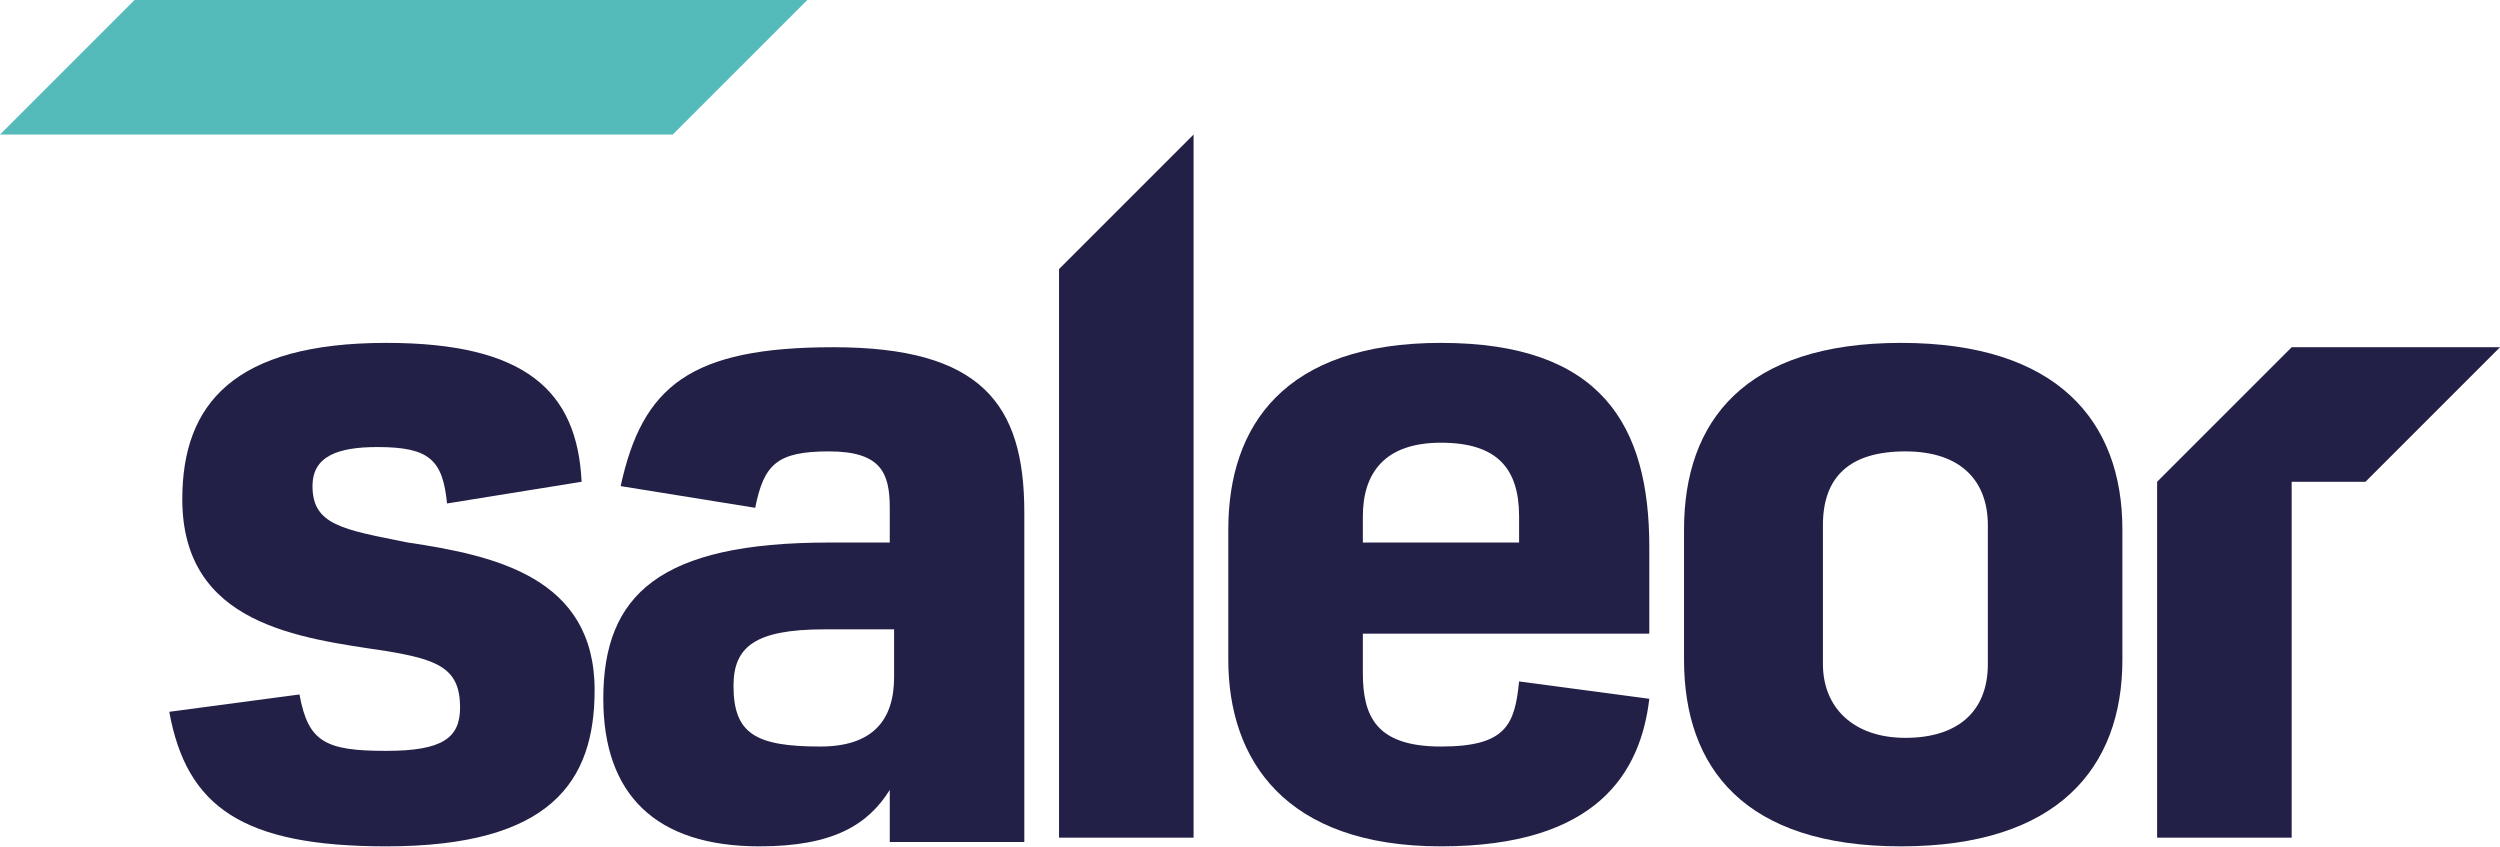
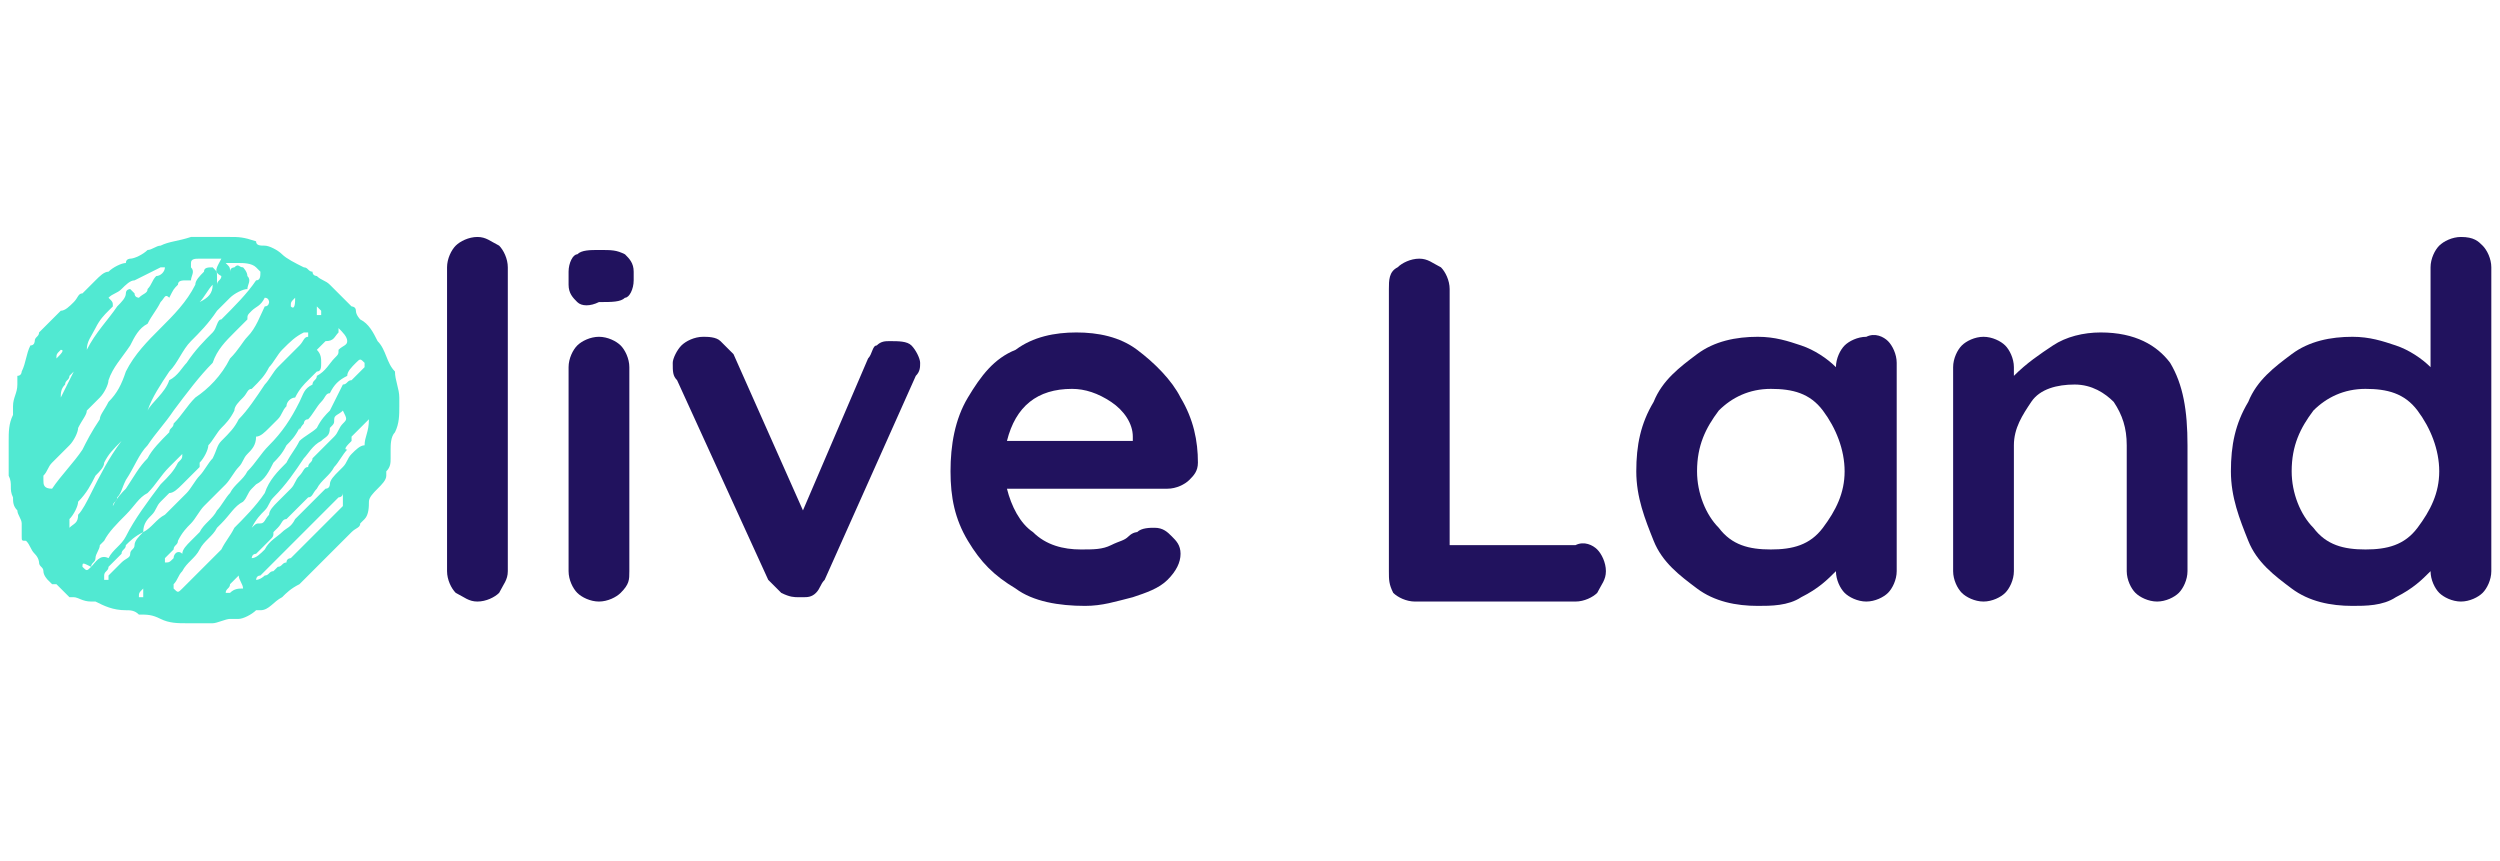
- <svg xmlns="http://www.w3.org/2000/svg" enable-background="new 20 0 57.6 19.5" viewBox="0 0 57.6 19.5">
-   <path d="m15.5 3.1h-15.5l3.1-3.1h15.5z" fill="#54baba" />
-   <g fill="#222046">
-     <path d="m8.9 19.5c3.8 0 4.8-1.5 4.8-3.6 0-2.6-2.3-3.1-4.3-3.4-1.5-.3-2.2-.4-2.2-1.3 0-.7.6-.9 1.5-.9 1.2 0 1.5.3 1.6 1.3l3.1-.5c-.1-2.1-1.3-3.2-4.5-3.2-3.5 0-4.7 1.4-4.7 3.6 0 2.9 2.7 3.2 4.7 3.5 1.2.2 1.7.4 1.7 1.3 0 .7-.4 1-1.7 1-1.4 0-1.8-.2-2-1.3l-3 .4c.4 2.2 1.7 3.1 5 3.1z" />
-     <path d="m17.5 19.5c1.7 0 2.5-.5 3-1.3v1.2h3.1v-7.6c0-2.5-1-3.8-4.4-3.8-3.3 0-4.4.9-4.9 3.2l3.1.5c.2-1 .5-1.3 1.7-1.3s1.4.5 1.4 1.3v.8h-1.4c-3.9 0-5.2 1.2-5.2 3.6 0 2.2 1.2 3.4 3.6 3.4zm1.4-2.3c-1.5 0-2-.3-2-1.4 0-.9.5-1.3 2.1-1.3h1.6v1.1c0 1-.5 1.6-1.7 1.6z" />
-     <path d="m24.4 19.3h3.1v-16.2l-3.1 3.1z" />
-     <path d="m33.2 19.5c3.6 0 4.6-1.7 4.8-3.4l-3-.4c-.1 1-.3 1.5-1.8 1.5s-1.8-.7-1.8-1.7v-.9h6.6v-2c0-2.8-1.1-4.7-4.8-4.7-3.6 0-4.9 1.9-4.9 4.3v3c0 2.3 1.3 4.3 4.9 4.3zm-1.8-7v-.6c0-1 .5-1.7 1.8-1.7s1.8.6 1.8 1.7v.6z" />
-     <path d="m43.8 7.9c-3.6 0-5 1.8-5 4.3v3c0 2.5 1.4 4.3 5 4.3s5.1-1.8 5.1-4.3v-3c0-2.5-1.5-4.3-5.1-4.3zm2 7.4c0 1.1-.7 1.7-1.9 1.7s-1.9-.7-1.9-1.7v-3.2c0-1.1.6-1.7 1.9-1.7s1.9.7 1.9 1.7z" />
-     <path d="m52.8 8-3.1 3.1v8.2h3.1v-8.2h1.7l3.1-3.1z" />
+ <svg xmlns="http://www.w3.org/2000/svg" version="1.1" id="Layer_1" width="93" height="32" x="0px" y="0px" viewBox="0 0 57.6 19.5" style="enable-background:new 0 0 57.6 19.5;" xml:space="preserve">
+   <style type="text/css">
+ 	.st0{fill:#21125E;}
+ 	.st1{fill-rule:evenodd;clip-rule:evenodd;fill:#51E9D2;}
+ </style>
+   <g>
+     <g>
+       <path class="st0" d="M36.8,12.5c0.1,0.1,0.2,0.3,0.2,0.5c0,0.2-0.1,0.3-0.2,0.5c-0.1,0.1-0.3,0.2-0.5,0.2h-3.7    c-0.2,0-0.4-0.1-0.5-0.2C32,13.3,32,13.2,32,13V6.5C32,6.3,32,6.1,32.2,6c0.1-0.1,0.3-0.2,0.5-0.2c0.2,0,0.3,0.1,0.5,0.2    c0.1,0.1,0.2,0.3,0.2,0.5v5.9h2.9C36.5,12.3,36.7,12.4,36.8,12.5z" />
+       <path class="st0" d="M43.5,7.7c0.1,0.1,0.2,0.3,0.2,0.5V13c0,0.2-0.1,0.4-0.2,0.5c-0.1,0.1-0.3,0.2-0.5,0.2    c-0.2,0-0.4-0.1-0.5-0.2c-0.1-0.1-0.2-0.3-0.2-0.5c-0.2,0.2-0.4,0.4-0.8,0.6c-0.3,0.2-0.7,0.2-1,0.2c-0.5,0-1-0.1-1.4-0.4    c-0.4-0.3-0.8-0.6-1-1.1c-0.2-0.5-0.4-1-0.4-1.6c0-0.6,0.1-1.1,0.4-1.6c0.2-0.5,0.6-0.8,1-1.1c0.4-0.3,0.9-0.4,1.4-0.4    c0.4,0,0.7,0.1,1,0.2c0.3,0.1,0.6,0.3,0.8,0.5v0c0-0.2,0.1-0.4,0.2-0.5c0.1-0.1,0.3-0.2,0.5-0.2C43.2,7.5,43.4,7.6,43.5,7.7z     M42,12c0.3-0.4,0.5-0.8,0.5-1.3c0-0.5-0.2-1-0.5-1.4c-0.3-0.4-0.7-0.5-1.2-0.5c-0.5,0-0.9,0.2-1.2,0.5c-0.3,0.4-0.5,0.8-0.5,1.4    c0,0.5,0.2,1,0.5,1.3c0.3,0.4,0.7,0.5,1.2,0.5C41.3,12.5,41.7,12.4,42,12z" />
+       <path class="st0" d="M50,8.2c0.3,0.5,0.4,1.1,0.4,1.9V13c0,0.2-0.1,0.4-0.2,0.5c-0.1,0.1-0.3,0.2-0.5,0.2c-0.2,0-0.4-0.1-0.5-0.2    c-0.1-0.1-0.2-0.3-0.2-0.5v-2.9c0-0.4-0.1-0.7-0.3-1c-0.2-0.2-0.5-0.4-0.9-0.4c-0.4,0-0.8,0.1-1,0.4c-0.2,0.3-0.4,0.6-0.4,1V13    c0,0.2-0.1,0.4-0.2,0.5c-0.1,0.1-0.3,0.2-0.5,0.2c-0.2,0-0.4-0.1-0.5-0.2c-0.1-0.1-0.2-0.3-0.2-0.5V8.3c0-0.2,0.1-0.4,0.2-0.5    c0.1-0.1,0.3-0.2,0.5-0.2c0.2,0,0.4,0.1,0.5,0.2c0.1,0.1,0.2,0.3,0.2,0.5v0.2C46.7,8.2,47,8,47.3,7.8c0.3-0.2,0.7-0.3,1.1-0.3    C49.2,7.5,49.7,7.8,50,8.2z" />
+       <path class="st0" d="M57.2,5.5c0.1,0.1,0.2,0.3,0.2,0.5v7c0,0.2-0.1,0.4-0.2,0.5c-0.1,0.1-0.3,0.2-0.5,0.2c-0.2,0-0.4-0.1-0.5-0.2    c-0.1-0.1-0.2-0.3-0.2-0.5c-0.2,0.2-0.4,0.4-0.8,0.6c-0.3,0.2-0.7,0.2-1,0.2c-0.5,0-1-0.1-1.4-0.4c-0.4-0.3-0.8-0.6-1-1.1    c-0.2-0.5-0.4-1-0.4-1.6c0-0.6,0.1-1.1,0.4-1.6c0.2-0.5,0.6-0.8,1-1.1c0.4-0.3,0.9-0.4,1.4-0.4c0.4,0,0.7,0.1,1,0.2    c0.3,0.1,0.6,0.3,0.8,0.5V6c0-0.2,0.1-0.4,0.2-0.5c0.1-0.1,0.3-0.2,0.5-0.2C57,5.3,57.1,5.4,57.2,5.5z M55.7,12    c0.3-0.4,0.5-0.8,0.5-1.3c0-0.5-0.2-1-0.5-1.4c-0.3-0.4-0.7-0.5-1.2-0.5c-0.5,0-0.9,0.2-1.2,0.5c-0.3,0.4-0.5,0.8-0.5,1.4    c0,0.5,0.2,1,0.5,1.3c0.3,0.4,0.7,0.5,1.2,0.5C55,12.5,55.4,12.4,55.7,12z" />
+     </g>
+     <g>
+       <path class="st0" d="M11.5,13.5c-0.1,0.1-0.3,0.2-0.5,0.2c-0.2,0-0.3-0.1-0.5-0.2c-0.1-0.1-0.2-0.3-0.2-0.5V6    c0-0.2,0.1-0.4,0.2-0.5c0.1-0.1,0.3-0.2,0.5-0.2c0.2,0,0.3,0.1,0.5,0.2c0.1,0.1,0.2,0.3,0.2,0.5v7C11.7,13.2,11.6,13.3,11.5,13.5z    " />
+       <path class="st0" d="M13.3,6.8c-0.1-0.1-0.2-0.2-0.2-0.4V6.1c0-0.2,0.1-0.4,0.2-0.4c0.1-0.1,0.3-0.1,0.5-0.1c0.3,0,0.4,0,0.6,0.1    c0.1,0.1,0.2,0.2,0.2,0.4v0.2c0,0.2-0.1,0.4-0.2,0.4c-0.1,0.1-0.3,0.1-0.6,0.1C13.6,6.9,13.4,6.9,13.3,6.8z M14.3,13.5    c-0.1,0.1-0.3,0.2-0.5,0.2c-0.2,0-0.4-0.1-0.5-0.2c-0.1-0.1-0.2-0.3-0.2-0.5V8.3c0-0.2,0.1-0.4,0.2-0.5c0.1-0.1,0.3-0.2,0.5-0.2    c0.2,0,0.4,0.1,0.5,0.2c0.1,0.1,0.2,0.3,0.2,0.5V13C14.5,13.2,14.5,13.3,14.3,13.5z" />
+       <path class="st0" d="M21,7.8c0.1,0.1,0.2,0.3,0.2,0.4c0,0.1,0,0.2-0.1,0.3L19,13.2c-0.1,0.1-0.1,0.2-0.2,0.3    c-0.1,0.1-0.2,0.1-0.3,0.1l-0.1,0c-0.1,0-0.2,0-0.4-0.1c-0.1-0.1-0.2-0.2-0.3-0.3l-2.1-4.6c-0.1-0.1-0.1-0.2-0.1-0.4    c0-0.1,0.1-0.3,0.2-0.4c0.1-0.1,0.3-0.2,0.5-0.2c0.1,0,0.3,0,0.4,0.1c0.1,0.1,0.2,0.2,0.3,0.3l1.6,3.6l1.5-3.5    c0.1-0.1,0.1-0.3,0.2-0.3c0.1-0.1,0.2-0.1,0.3-0.1C20.7,7.7,20.9,7.7,21,7.8z" />
+       <path class="st0" d="M27.4,10.9c-0.1,0.1-0.3,0.2-0.5,0.2h-3.7c0.1,0.4,0.3,0.8,0.6,1c0.3,0.3,0.7,0.4,1.1,0.4    c0.3,0,0.5,0,0.7-0.1c0.2-0.1,0.3-0.1,0.4-0.2c0.1-0.1,0.2-0.1,0.2-0.1c0.1-0.1,0.3-0.1,0.4-0.1c0.2,0,0.3,0.1,0.4,0.2    c0.1,0.1,0.2,0.2,0.2,0.4c0,0.2-0.1,0.4-0.3,0.6c-0.2,0.2-0.5,0.3-0.8,0.4c-0.4,0.1-0.7,0.2-1.1,0.2c-0.6,0-1.2-0.1-1.6-0.4    c-0.5-0.3-0.8-0.6-1.1-1.1c-0.3-0.5-0.4-1-0.4-1.6c0-0.6,0.1-1.2,0.4-1.7c0.3-0.5,0.6-0.9,1.1-1.1c0.4-0.3,0.9-0.4,1.4-0.4    c0.5,0,1,0.1,1.4,0.4C26.6,8.2,27,8.6,27.2,9c0.3,0.5,0.4,1,0.4,1.5C27.6,10.7,27.5,10.8,27.4,10.9z M23.2,10h2.9V9.9    c0-0.3-0.2-0.6-0.5-0.8c-0.3-0.2-0.6-0.3-0.9-0.3C23.9,8.8,23.4,9.2,23.2,10z" />
+     </g>
+     <path class="st1" d="M8.4,10.1c-0.1,0-0.2,0.1-0.3,0.2C8,10.4,8,10.5,7.9,10.6c0,0-0.1,0.1-0.1,0.1c-0.1,0.1-0.2,0.2-0.2,0.3   c0,0,0,0.1-0.1,0.1c-0.1,0.1-0.2,0.2-0.3,0.3c-0.1,0.1-0.2,0.2-0.4,0.4C6.7,12,6.6,12,6.5,12.1c-0.1,0.1-0.3,0.2-0.4,0.4   c-0.1,0.1-0.2,0.2-0.3,0.2c0,0,0-0.1,0.1-0.1c0.1-0.1,0.2-0.2,0.3-0.3c0.1-0.1,0.1-0.1,0.1-0.2c0,0,0.1-0.1,0.1-0.1c0,0,0,0,0,0   c0.1-0.1,0.1-0.2,0.2-0.2c0.1-0.1,0.1-0.1,0.2-0.2c0.1-0.1,0.2-0.2,0.3-0.3c0.1,0,0.1-0.1,0.2-0.2c0.1-0.2,0.3-0.3,0.4-0.5   c0.1-0.1,0.2-0.3,0.3-0.4C7.9,10.2,8,10.1,8.1,10c0,0,0,0,0-0.1c0.1-0.1,0.1-0.1,0.2-0.2c0.1-0.1,0.1-0.1,0.2-0.2   C8.5,9.8,8.4,9.9,8.4,10.1z M7.9,11.5c0,0-0.1,0.1-0.1,0.1c0,0-0.1,0.1-0.1,0.1c-0.1,0.1-0.2,0.2-0.3,0.3c-0.1,0.1-0.2,0.2-0.3,0.3   c0,0-0.1,0.1-0.1,0.1c-0.1,0.1-0.2,0.2-0.3,0.3c0,0-0.1,0-0.1,0.1c-0.1,0-0.1,0.1-0.2,0.1c0,0-0.1,0.1-0.1,0.1   c-0.1,0-0.1,0.1-0.2,0.1c0,0-0.1,0.1-0.2,0.1c0,0,0,0,0,0c0,0,0-0.1,0.1-0.1C6.1,13,6.1,13,6.2,12.9c0.1-0.1,0.1-0.1,0.2-0.2   c0,0,0.1-0.1,0.1-0.1c0.1-0.1,0.1-0.1,0.2-0.2c0.1-0.1,0.2-0.2,0.3-0.3c0.1-0.1,0.2-0.2,0.3-0.3c0.1-0.1,0.2-0.2,0.3-0.3   c0.1-0.1,0.1-0.1,0.2-0.2c0,0,0.1,0,0.1-0.1c0,0.1,0,0.1,0,0.1C7.9,11.4,7.9,11.5,7.9,11.5z M5.8,12C5.8,12,5.8,12,5.8,12   c0.1-0.2,0.2-0.3,0.3-0.4c0.1-0.1,0.1-0.2,0.2-0.3c0.3-0.3,0.5-0.6,0.7-0.9c0.1-0.1,0.2-0.3,0.4-0.4c0.1-0.1,0.2-0.1,0.2-0.3   c0.1-0.1,0.1-0.1,0.1-0.2c0-0.1,0.1-0.1,0.2-0.2C8,9.5,8,9.5,7.9,9.6C7.8,9.7,7.8,9.8,7.7,9.9c0,0-0.1,0.1-0.1,0.1   c-0.1,0.1-0.3,0.3-0.4,0.4c0,0,0,0,0,0c0,0.1-0.1,0.1-0.1,0.2c-0.1,0-0.1,0.1-0.2,0.2c-0.1,0.1-0.1,0.2-0.2,0.3   c-0.1,0.1-0.2,0.2-0.3,0.3c-0.1,0.1-0.2,0.2-0.2,0.3c-0.1,0.1-0.1,0.2-0.2,0.2C5.9,11.9,5.9,11.9,5.8,12C5.9,12,5.8,12,5.8,12   C5.8,12,5.8,12,5.8,12z M5.3,13.5c0,0-0.1,0-0.1,0c0-0.1,0.1-0.1,0.1-0.2c0,0,0.1-0.1,0.1-0.1c0,0,0.1-0.1,0.1-0.1   c0,0.1,0.1,0.2,0.1,0.3C5.5,13.4,5.4,13.4,5.3,13.5z M4.7,12.9c-0.1,0.1-0.2,0.2-0.3,0.3c-0.1,0.1-0.1,0.1-0.2,0.2   c-0.1,0.1-0.1,0.1-0.2,0c0,0,0,0,0-0.1c0.1-0.1,0.1-0.2,0.2-0.3c0.1-0.2,0.3-0.3,0.4-0.5c0.1-0.2,0.3-0.3,0.4-0.5   C5,12,5,12,5.1,11.9c0.2-0.2,0.3-0.4,0.5-0.5c0.1-0.1,0.1-0.2,0.2-0.3c0,0,0,0,0.1-0.1c0.2-0.1,0.3-0.3,0.4-0.5   c0.1-0.1,0.2-0.2,0.3-0.4c0.1-0.1,0.2-0.2,0.3-0.4C6.9,9.8,6.9,9.7,7,9.6C7,9.6,7,9.5,7.1,9.5c0.1-0.1,0.2-0.3,0.3-0.4   C7.5,9,7.5,8.9,7.6,8.9c0.1-0.2,0.2-0.3,0.4-0.4C8,8.4,8.1,8.3,8.2,8.2c0.1-0.1,0.1-0.1,0.2,0c0,0,0,0.1,0,0.1   C8.3,8.4,8.2,8.5,8.1,8.6C8,8.6,8,8.7,7.9,8.7C7.8,8.9,7.7,9.1,7.6,9.3C7.5,9.4,7.4,9.5,7.3,9.7C7.2,9.8,7,9.9,6.9,10   c-0.1,0.2-0.2,0.3-0.3,0.5c-0.2,0.2-0.4,0.4-0.5,0.7c-0.2,0.3-0.5,0.6-0.7,0.8c-0.1,0.2-0.2,0.3-0.3,0.5   C4.9,12.7,4.8,12.8,4.7,12.9z M4.5,13.6C4.5,13.6,4.5,13.6,4.5,13.6C4.5,13.6,4.5,13.5,4.5,13.6C4.5,13.5,4.5,13.6,4.5,13.6z    M3.8,12.8C3.8,12.8,3.8,12.8,3.8,12.8c0,0,0-0.1,0-0.1c0.1-0.1,0.1-0.1,0.2-0.2c0-0.1,0.1-0.1,0.1-0.2c0.1-0.2,0.2-0.3,0.3-0.4   c0.1-0.1,0.2-0.3,0.3-0.4c0,0,0.1-0.1,0.1-0.1C5,11.2,5.1,11.1,5.2,11c0.1-0.1,0.2-0.3,0.3-0.4c0.1-0.1,0.1-0.2,0.2-0.3   c0.1-0.1,0.2-0.2,0.2-0.4C6,9.9,6.1,9.8,6.2,9.7c0.1-0.1,0.1-0.1,0.2-0.2c0.1-0.1,0.1-0.2,0.2-0.3C6.6,9.1,6.7,9,6.8,9   C6.9,8.8,7,8.7,7.1,8.6c0.1-0.1,0.1-0.1,0.2-0.2c0.1,0,0.1-0.1,0.1-0.2c0-0.1,0-0.2-0.1-0.3c0,0,0.1-0.1,0.1-0.1   c0,0,0.1-0.1,0.1-0.1c0.2,0,0.2-0.1,0.3-0.2c0,0,0,0,0-0.1c0,0,0,0,0,0C7.9,7.5,8,7.6,8,7.7c0,0.1-0.1,0.1-0.2,0.2   C7.8,8,7.8,8,7.7,8.1C7.6,8.2,7.5,8.4,7.3,8.5C7.3,8.6,7.2,8.6,7.2,8.7C7,8.8,7,8.9,6.9,9.1c-0.2,0.4-0.4,0.7-0.7,1   c-0.2,0.2-0.3,0.4-0.5,0.6c-0.1,0.2-0.3,0.3-0.4,0.5c-0.1,0.1-0.2,0.3-0.3,0.4c-0.1,0.2-0.3,0.3-0.4,0.5c-0.1,0.1-0.1,0.1-0.2,0.2   c-0.1,0.1-0.2,0.2-0.2,0.3C4.1,12.5,4,12.6,4,12.7C3.9,12.8,3.9,12.8,3.8,12.8z M3.3,12.1c-0.1,0.1-0.2,0.2-0.2,0.3   c0,0.1-0.1,0.1-0.1,0.2c0,0.1-0.1,0.1-0.2,0.2c-0.1,0.1-0.2,0.2-0.3,0.3c0,0,0,0.1,0,0.1c0,0-0.1,0-0.1,0c0,0,0-0.1,0-0.1   c0-0.1,0.1-0.1,0.1-0.2c0.1-0.1,0.2-0.2,0.3-0.3c0-0.1,0.1-0.1,0.1-0.2C3,12.3,3.1,12.2,3.3,12.1c0-0.2,0.1-0.3,0.2-0.4   c0.1-0.1,0.1-0.2,0.2-0.3c0.1-0.1,0.1-0.1,0.2-0.2c0.1,0,0.2-0.1,0.3-0.2c0.1-0.1,0.3-0.3,0.4-0.4c0,0,0,0,0-0.1   c0.1-0.1,0.2-0.3,0.2-0.4C4.9,10,5,9.8,5.1,9.7c0.1-0.1,0.2-0.2,0.3-0.4c0,0,0,0,0,0c0-0.1,0.1-0.2,0.2-0.3   c0.1-0.1,0.1-0.2,0.2-0.2C6,8.6,6.1,8.5,6.2,8.3c0.1-0.1,0.2-0.3,0.3-0.4C6.7,7.7,6.8,7.6,7,7.5c0,0,0,0,0,0c0,0,0,0,0.1,0   c0,0,0,0.1,0,0.1C7,7.6,7,7.7,6.9,7.8C6.8,7.9,6.6,8.1,6.4,8.3C6.3,8.4,6.2,8.6,6.1,8.7C5.9,9,5.7,9.3,5.5,9.5   C5.4,9.7,5.3,9.8,5.1,10C5,10.1,5,10.2,4.9,10.4c-0.1,0.1-0.2,0.3-0.3,0.4c-0.1,0.1-0.2,0.3-0.3,0.4c-0.2,0.2-0.3,0.3-0.5,0.5   C3.6,11.8,3.5,12,3.3,12.1z M3.2,13.6c0-0.1,0-0.1,0.1-0.2c0,0.1,0,0.1,0,0.2C3.3,13.6,3.3,13.6,3.2,13.6z M2.1,12.9   c-0.1,0.1-0.1,0.1-0.2,0c0,0,0,0,0,0C1.9,12.8,1.9,12.8,2.1,12.9c0-0.1,0.1-0.1,0.1-0.2c0-0.1,0.1-0.2,0.1-0.3c0,0,0.1-0.1,0.1-0.1   c0.1-0.2,0.3-0.4,0.5-0.6c0.2-0.2,0.3-0.4,0.5-0.5c0.2-0.2,0.3-0.4,0.5-0.6c0.1-0.1,0.2-0.2,0.3-0.3c0,0.1,0,0.1-0.1,0.2   c-0.1,0.2-0.2,0.3-0.4,0.5c-0.3,0.4-0.6,0.8-0.8,1.2c-0.1,0.2-0.3,0.3-0.4,0.5C2.3,12.6,2.2,12.8,2.1,12.9z M1.6,12   C1.6,12,1.5,11.9,1.6,12c0-0.1,0-0.2,0-0.2c0.1-0.1,0.2-0.3,0.2-0.4C2,11.2,2.1,11,2.2,10.8c0.1-0.1,0.2-0.2,0.2-0.3   c0.1-0.2,0.2-0.3,0.4-0.5c0,0,0,0,0,0c0,0,0,0,0,0c0,0,0,0,0,0c-0.3,0.4-0.5,0.8-0.7,1.2c-0.1,0.2-0.2,0.4-0.3,0.5   C1.8,11.9,1.7,11.9,1.6,12z M1.2,11.1C1.1,11.1,1.1,11.1,1.2,11.1C1,11.1,1,11,1,10.9c0,0,0-0.1,0-0.1c0.1-0.1,0.1-0.2,0.2-0.3   c0.1-0.1,0.2-0.2,0.3-0.3c0,0,0,0,0.1-0.1C1.7,10,1.8,9.8,1.8,9.7C1.9,9.5,2,9.4,2,9.3C2.1,9.2,2.2,9.1,2.3,9   c0.1-0.1,0.2-0.3,0.2-0.4C2.6,8.3,2.8,8.1,3,7.8c0.1-0.2,0.2-0.4,0.4-0.5C3.5,7.1,3.6,7,3.7,6.8c0.1-0.1,0.1-0.2,0.2-0.1   C4,6.5,4,6.5,4.1,6.4c0-0.1,0.1-0.1,0.2-0.1c0,0,0.1,0,0.1,0c0-0.1,0.1-0.2,0-0.3c0,0,0,0,0-0.1c0-0.1,0.1-0.1,0.2-0.1   c0.2,0,0.3,0,0.5,0C5,6,4.9,6.1,5.1,6.2C5.1,6.3,5,6.3,5,6.4c0-0.1,0-0.1,0-0.2c0-0.1,0-0.1-0.1-0.2C4.8,6,4.7,6,4.7,6.1   C4.6,6.2,4.5,6.3,4.5,6.4C4.3,6.8,4,7.1,3.7,7.4C3.4,7.7,3.1,8,2.9,8.4C2.8,8.7,2.7,8.9,2.5,9.1C2.4,9.3,2.3,9.4,2.3,9.5   C2.1,9.8,2,10,1.9,10.2C1.7,10.5,1.4,10.8,1.2,11.1z M1.4,7.9C1.4,7.9,1.5,7.9,1.4,7.9c0.1,0,0,0.1-0.1,0.2C1.3,8,1.3,8,1.4,7.9z    M1.7,8.4C1.6,8.6,1.5,8.8,1.4,9c0-0.1,0-0.2,0.1-0.3c0-0.1,0.1-0.1,0.1-0.2C1.6,8.5,1.7,8.4,1.7,8.4z M2.2,7.4   C2.2,7.4,2.2,7.4,2.2,7.4C2.3,7.2,2.4,7.1,2.5,7c0,0,0.1-0.1,0.1-0.1c0-0.1,0-0.1-0.1-0.2c0,0,0,0,0,0c0.1-0.1,0.2-0.1,0.3-0.2   C2.9,6.4,3,6.3,3.1,6.3C3.3,6.2,3.5,6.1,3.7,6c0,0,0,0,0.1,0c0,0.1-0.1,0.2-0.2,0.2C3.5,6.3,3.5,6.4,3.4,6.5   C3.4,6.6,3.3,6.6,3.2,6.7c0,0-0.1,0-0.1-0.1c0,0,0,0-0.1-0.1C3,6.5,2.9,6.5,2.9,6.6c0,0.1-0.1,0.2-0.2,0.3C2.5,7.2,2.2,7.5,2,7.9   c0,0,0,0,0,0C2,7.7,2.1,7.6,2.2,7.4z M4.6,6.8c0.1-0.1,0.2-0.3,0.3-0.4c0,0,0,0,0,0C4.9,6.6,4.8,6.7,4.6,6.8   C4.6,6.8,4.6,6.8,4.6,6.8z M5.7,6.2C5.7,6.2,5.7,6.2,5.7,6.2C5.7,6.1,5.6,6,5.6,6c-0.1,0-0.1-0.1-0.2,0c0,0-0.1,0-0.1,0.1   c0-0.1,0-0.1-0.1-0.2c0.1,0,0.1,0,0.2,0c0,0,0.1,0,0.1,0c0.1,0,0.3,0,0.4,0.1C5.9,6,6,6.1,6,6.1C6,6.2,6,6.3,5.9,6.3   C5.7,6.6,5.4,6.9,5.1,7.2C5,7.2,5,7.4,4.9,7.5C4.7,7.7,4.5,7.9,4.3,8.2C4.2,8.3,4.1,8.5,3.9,8.6C3.8,8.9,3.5,9.1,3.4,9.3   C3.5,9,3.7,8.7,3.9,8.4c0.2-0.2,0.3-0.5,0.5-0.7C4.6,7.5,4.8,7.3,5,7c0.1-0.1,0.2-0.2,0.3-0.3c0.1-0.1,0.3-0.2,0.4-0.2   C5.7,6.4,5.8,6.3,5.7,6.2z M6.1,6.7C6.1,6.7,6.2,6.7,6.1,6.7c0.1,0,0.1,0.1,0.1,0.1c0,0,0,0.1-0.1,0.1C6,7.1,5.9,7.4,5.7,7.6   C5.6,7.7,5.5,7.9,5.3,8.1C5.1,8.5,4.8,8.8,4.5,9C4.3,9.2,4.2,9.4,4,9.6C4,9.7,3.9,9.7,3.9,9.8c-0.2,0.2-0.4,0.4-0.5,0.6   c-0.2,0.2-0.3,0.4-0.5,0.7c-0.1,0.1-0.2,0.2-0.3,0.4c0-0.1,0.1-0.1,0.1-0.2c0.1-0.1,0.1-0.2,0.2-0.4c0.2-0.3,0.3-0.6,0.5-0.8   c0.2-0.3,0.4-0.5,0.6-0.8c0.3-0.4,0.6-0.8,0.9-1.1C5,7.9,5.2,7.7,5.4,7.5c0.1-0.1,0.2-0.2,0.3-0.3C5.7,7.1,5.7,7.1,5.8,7   C5.9,6.9,6,6.9,6.1,6.7C6.1,6.8,6.1,6.7,6.1,6.7z M6.7,6.9c0-0.1,0-0.1,0.1-0.2C6.8,6.8,6.8,7,6.7,6.9C6.7,7,6.7,7,6.7,6.9   C6.7,7,6.7,7,6.7,6.9z M7.3,6.9c0,0,0.1,0.1,0.1,0.1c0,0,0,0.1,0,0.1c0,0-0.1,0-0.1,0C7.3,7,7.3,6.9,7.3,6.9   C7.3,6.9,7.3,6.9,7.3,6.9z M9.2,9.2C9.2,9.2,9.2,9.2,9.2,9.2c0-0.1,0-0.1,0-0.2c0-0.2-0.1-0.4-0.1-0.6C8.9,8.2,8.9,7.9,8.7,7.7   C8.6,7.5,8.5,7.3,8.3,7.2C8.3,7.2,8.2,7.1,8.2,7c0-0.1-0.1-0.1-0.1-0.1C8,6.8,7.9,6.7,7.8,6.6C7.7,6.5,7.7,6.5,7.6,6.4   C7.5,6.3,7.4,6.3,7.3,6.2c0,0-0.1,0-0.1-0.1C7.1,6.1,7.1,6,7,6C6.8,5.9,6.6,5.8,6.5,5.7C6.4,5.6,6.2,5.5,6.1,5.5   c-0.1,0-0.2,0-0.2-0.1C5.6,5.3,5.5,5.3,5.3,5.3c0,0,0,0-0.1,0c-0.1,0-0.2,0-0.2,0c-0.1,0-0.3,0-0.4,0c-0.1,0-0.1,0-0.2,0   C4.1,5.4,3.9,5.4,3.7,5.5c-0.1,0-0.2,0.1-0.3,0.1C3.3,5.7,3.1,5.8,3,5.8c0,0-0.1,0-0.1,0.1C2.8,5.9,2.6,6,2.5,6.1   C2.4,6.1,2.3,6.2,2.2,6.3C2.1,6.4,2,6.5,1.9,6.6C1.8,6.6,1.8,6.7,1.7,6.8C1.6,6.9,1.5,7,1.4,7C1.3,7.1,1.2,7.2,1.1,7.3   C1.1,7.3,1,7.4,0.9,7.5C0.9,7.6,0.8,7.6,0.8,7.7c0,0,0,0.1-0.1,0.1C0.6,8,0.6,8.2,0.5,8.4c0,0,0,0,0,0c0,0,0,0.1-0.1,0.1   c0,0.1,0,0.1,0,0.2c0,0.2-0.1,0.3-0.1,0.5c0,0.1,0,0.2,0,0.2C0.2,9.6,0.2,9.8,0.2,10c0,0.1,0,0.2,0,0.4c0,0.1,0,0.1,0,0.2   c0,0.1,0,0.2,0,0.2c0.1,0.2,0,0.3,0.1,0.5c0,0,0,0,0,0c0,0.1,0,0.2,0.1,0.3c0,0.1,0.1,0.2,0.1,0.3c0,0,0,0,0,0.1c0,0,0,0.1,0,0.1   c0,0,0,0,0,0.1c0,0.1,0,0.1,0.1,0.1c0.1,0.1,0.1,0.2,0.2,0.3c0.1,0.1,0.1,0.2,0.1,0.2c0,0.1,0.1,0.1,0.1,0.2c0,0.1,0.1,0.2,0.1,0.2   c0,0,0,0,0.1,0.1c0,0,0.1,0,0.1,0c0.1,0.1,0.2,0.2,0.3,0.3c0,0,0,0,0.1,0c0.1,0,0.2,0.1,0.4,0.1c0,0,0.1,0,0.1,0   c0.2,0.1,0.4,0.2,0.7,0.2c0.1,0,0.2,0,0.3,0.1c0.2,0,0.3,0,0.5,0.1c0.2,0.1,0.4,0.1,0.6,0.1c0.1,0,0.3,0,0.4,0c0.1,0,0.2,0,0.2,0   c0.1,0,0.3-0.1,0.4-0.1c0.1,0,0.1,0,0.2,0c0,0,0,0,0,0c0.1,0,0.3-0.1,0.4-0.2c0,0,0,0,0.1,0c0.2,0,0.3-0.2,0.5-0.3   c0.1-0.1,0.2-0.2,0.4-0.3C7,13.2,7.1,13.1,7.2,13c0,0,0,0,0,0c0.1-0.1,0.1-0.1,0.2-0.2c0.1-0.1,0.2-0.2,0.3-0.3   c0,0,0.1-0.1,0.1-0.1c0.1-0.1,0.2-0.2,0.3-0.3c0.1-0.1,0.2-0.1,0.2-0.2c0,0,0.1-0.1,0.1-0.1c0.1-0.1,0.1-0.3,0.1-0.4   c0-0.1,0.1-0.2,0.2-0.3c0.1-0.1,0.2-0.2,0.2-0.3c0,0,0-0.1,0-0.1c0.1-0.1,0.1-0.2,0.1-0.3c0-0.1,0-0.1,0-0.2c0-0.1,0-0.3,0.1-0.4   C9.2,9.6,9.2,9.4,9.2,9.2z" />
  </g>
</svg>
